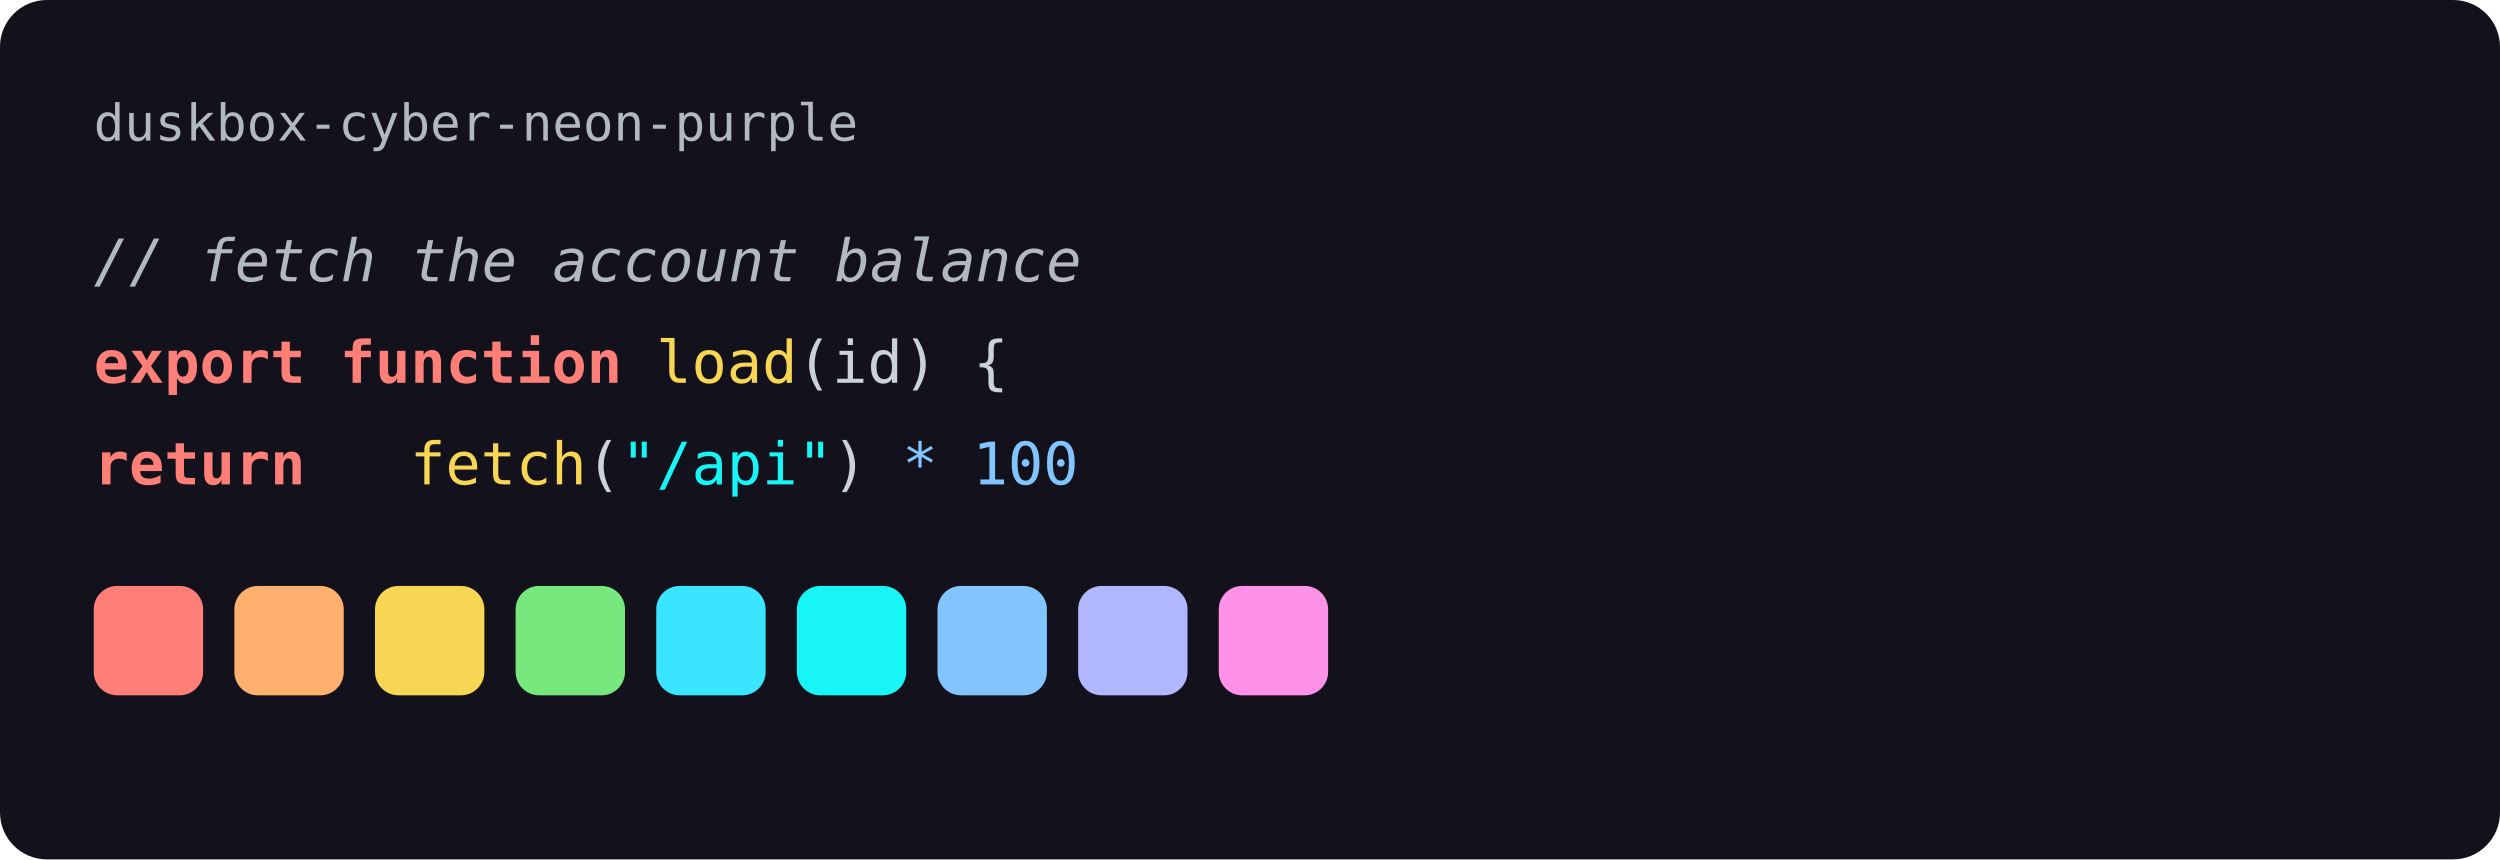
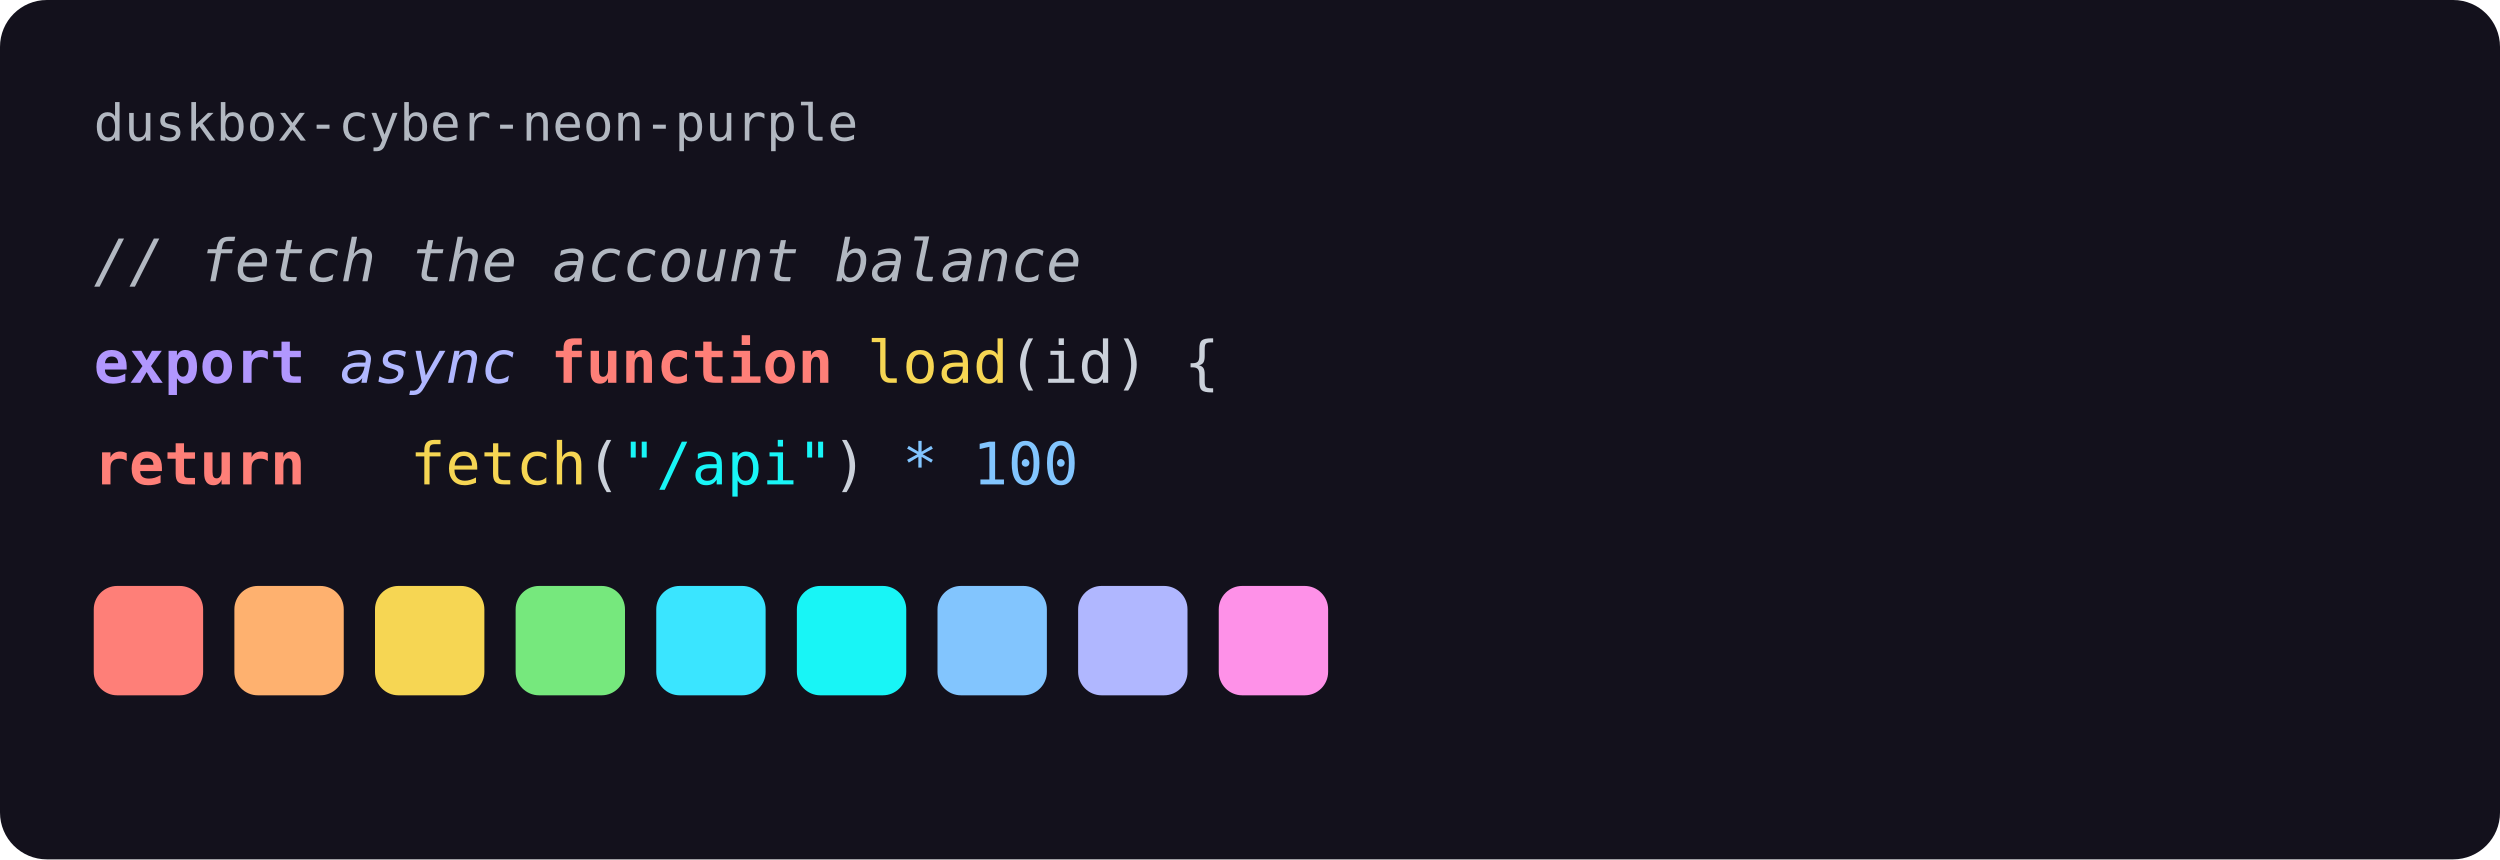
<svg xmlns="http://www.w3.org/2000/svg" width="640" height="220" viewBox="0 0 640 220" role="img" aria-label="duskbox cyber-neon-purple">
  <rect width="640" height="220" rx="12" fill="#13111c" />
  <text x="24" y="36" font-family="ui-monospace, SFMono-Regular, Menlo, monospace" font-size="13" fill="#b2b8c1">duskbox-cyber-neon-purple</text>
  <text x="24" y="72" font-family="ui-monospace, SFMono-Regular, Menlo, monospace" font-size="15" fill="#b2b8c1" font-style="italic">// fetch the account balance</text>
-   <text x="24" y="98" font-family="ui-monospace, SFMono-Regular, Menlo, monospace" font-size="15" fill="#fe7f78" font-weight="700">export </text>
-   <text x="87" y="98" font-family="ui-monospace, SFMono-Regular, Menlo, monospace" font-size="15" fill="#fe7f78" font-weight="700">function </text>
-   <text x="168" y="98" font-family="ui-monospace, SFMono-Regular, Menlo, monospace" font-size="15" fill="#f6d653">load</text>
-   <text x="204" y="98" font-family="ui-monospace, SFMono-Regular, Menlo, monospace" font-size="15" fill="#cbd1da">(id) {</text>
+   <text x="24" y="98" font-family="ui-monospace, SFMono-Regular, Menlo, monospace" font-size="15" fill="#b197fe" font-weight="700">export </text>
+   <text x="87" y="98" font-family="ui-monospace, SFMono-Regular, Menlo, monospace" font-size="15" fill="#b0b7ff" font-style="italic">async </text>
+   <text x="141" y="98" font-family="ui-monospace, SFMono-Regular, Menlo, monospace" font-size="15" fill="#fe7f78" font-weight="700">function </text>
+   <text x="222" y="98" font-family="ui-monospace, SFMono-Regular, Menlo, monospace" font-size="15" fill="#f6d653">load</text>
+   <text x="258" y="98" font-family="ui-monospace, SFMono-Regular, Menlo, monospace" font-size="15" fill="#cbd1da">(id) {</text>
  <text x="24" y="124" font-family="ui-monospace, SFMono-Regular, Menlo, monospace" font-size="15" fill="#fe7f78" font-weight="700">  return </text>
  <text x="105" y="124" font-family="ui-monospace, SFMono-Regular, Menlo, monospace" font-size="15" fill="#f6d653">fetch</text>
  <text x="150" y="124" font-family="ui-monospace, SFMono-Regular, Menlo, monospace" font-size="15" fill="#cbd1da">(</text>
  <text x="159" y="124" font-family="ui-monospace, SFMono-Regular, Menlo, monospace" font-size="15" fill="#18f5f6">"/api"</text>
  <text x="213" y="124" font-family="ui-monospace, SFMono-Regular, Menlo, monospace" font-size="15" fill="#cbd1da">) </text>
  <text x="231" y="124" font-family="ui-monospace, SFMono-Regular, Menlo, monospace" font-size="15" fill="#82c5fe">* </text>
  <text x="249" y="124" font-family="ui-monospace, SFMono-Regular, Menlo, monospace" font-size="15" fill="#82c5fe">100</text>
  <rect x="24" y="150" width="28" height="28" rx="6" fill="#fe7f78" />
  <rect x="60" y="150" width="28" height="28" rx="6" fill="#feb16f" />
  <rect x="96" y="150" width="28" height="28" rx="6" fill="#f6d653" />
  <rect x="132" y="150" width="28" height="28" rx="6" fill="#76e87d" />
  <rect x="168" y="150" width="28" height="28" rx="6" fill="#3ae5ff" />
  <rect x="204" y="150" width="28" height="28" rx="6" fill="#18f5f6" />
  <rect x="240" y="150" width="28" height="28" rx="6" fill="#82c5fe" />
  <rect x="276" y="150" width="28" height="28" rx="6" fill="#b0b7ff" />
  <rect x="312" y="150" width="28" height="28" rx="6" fill="#fe91e8" />
</svg>
